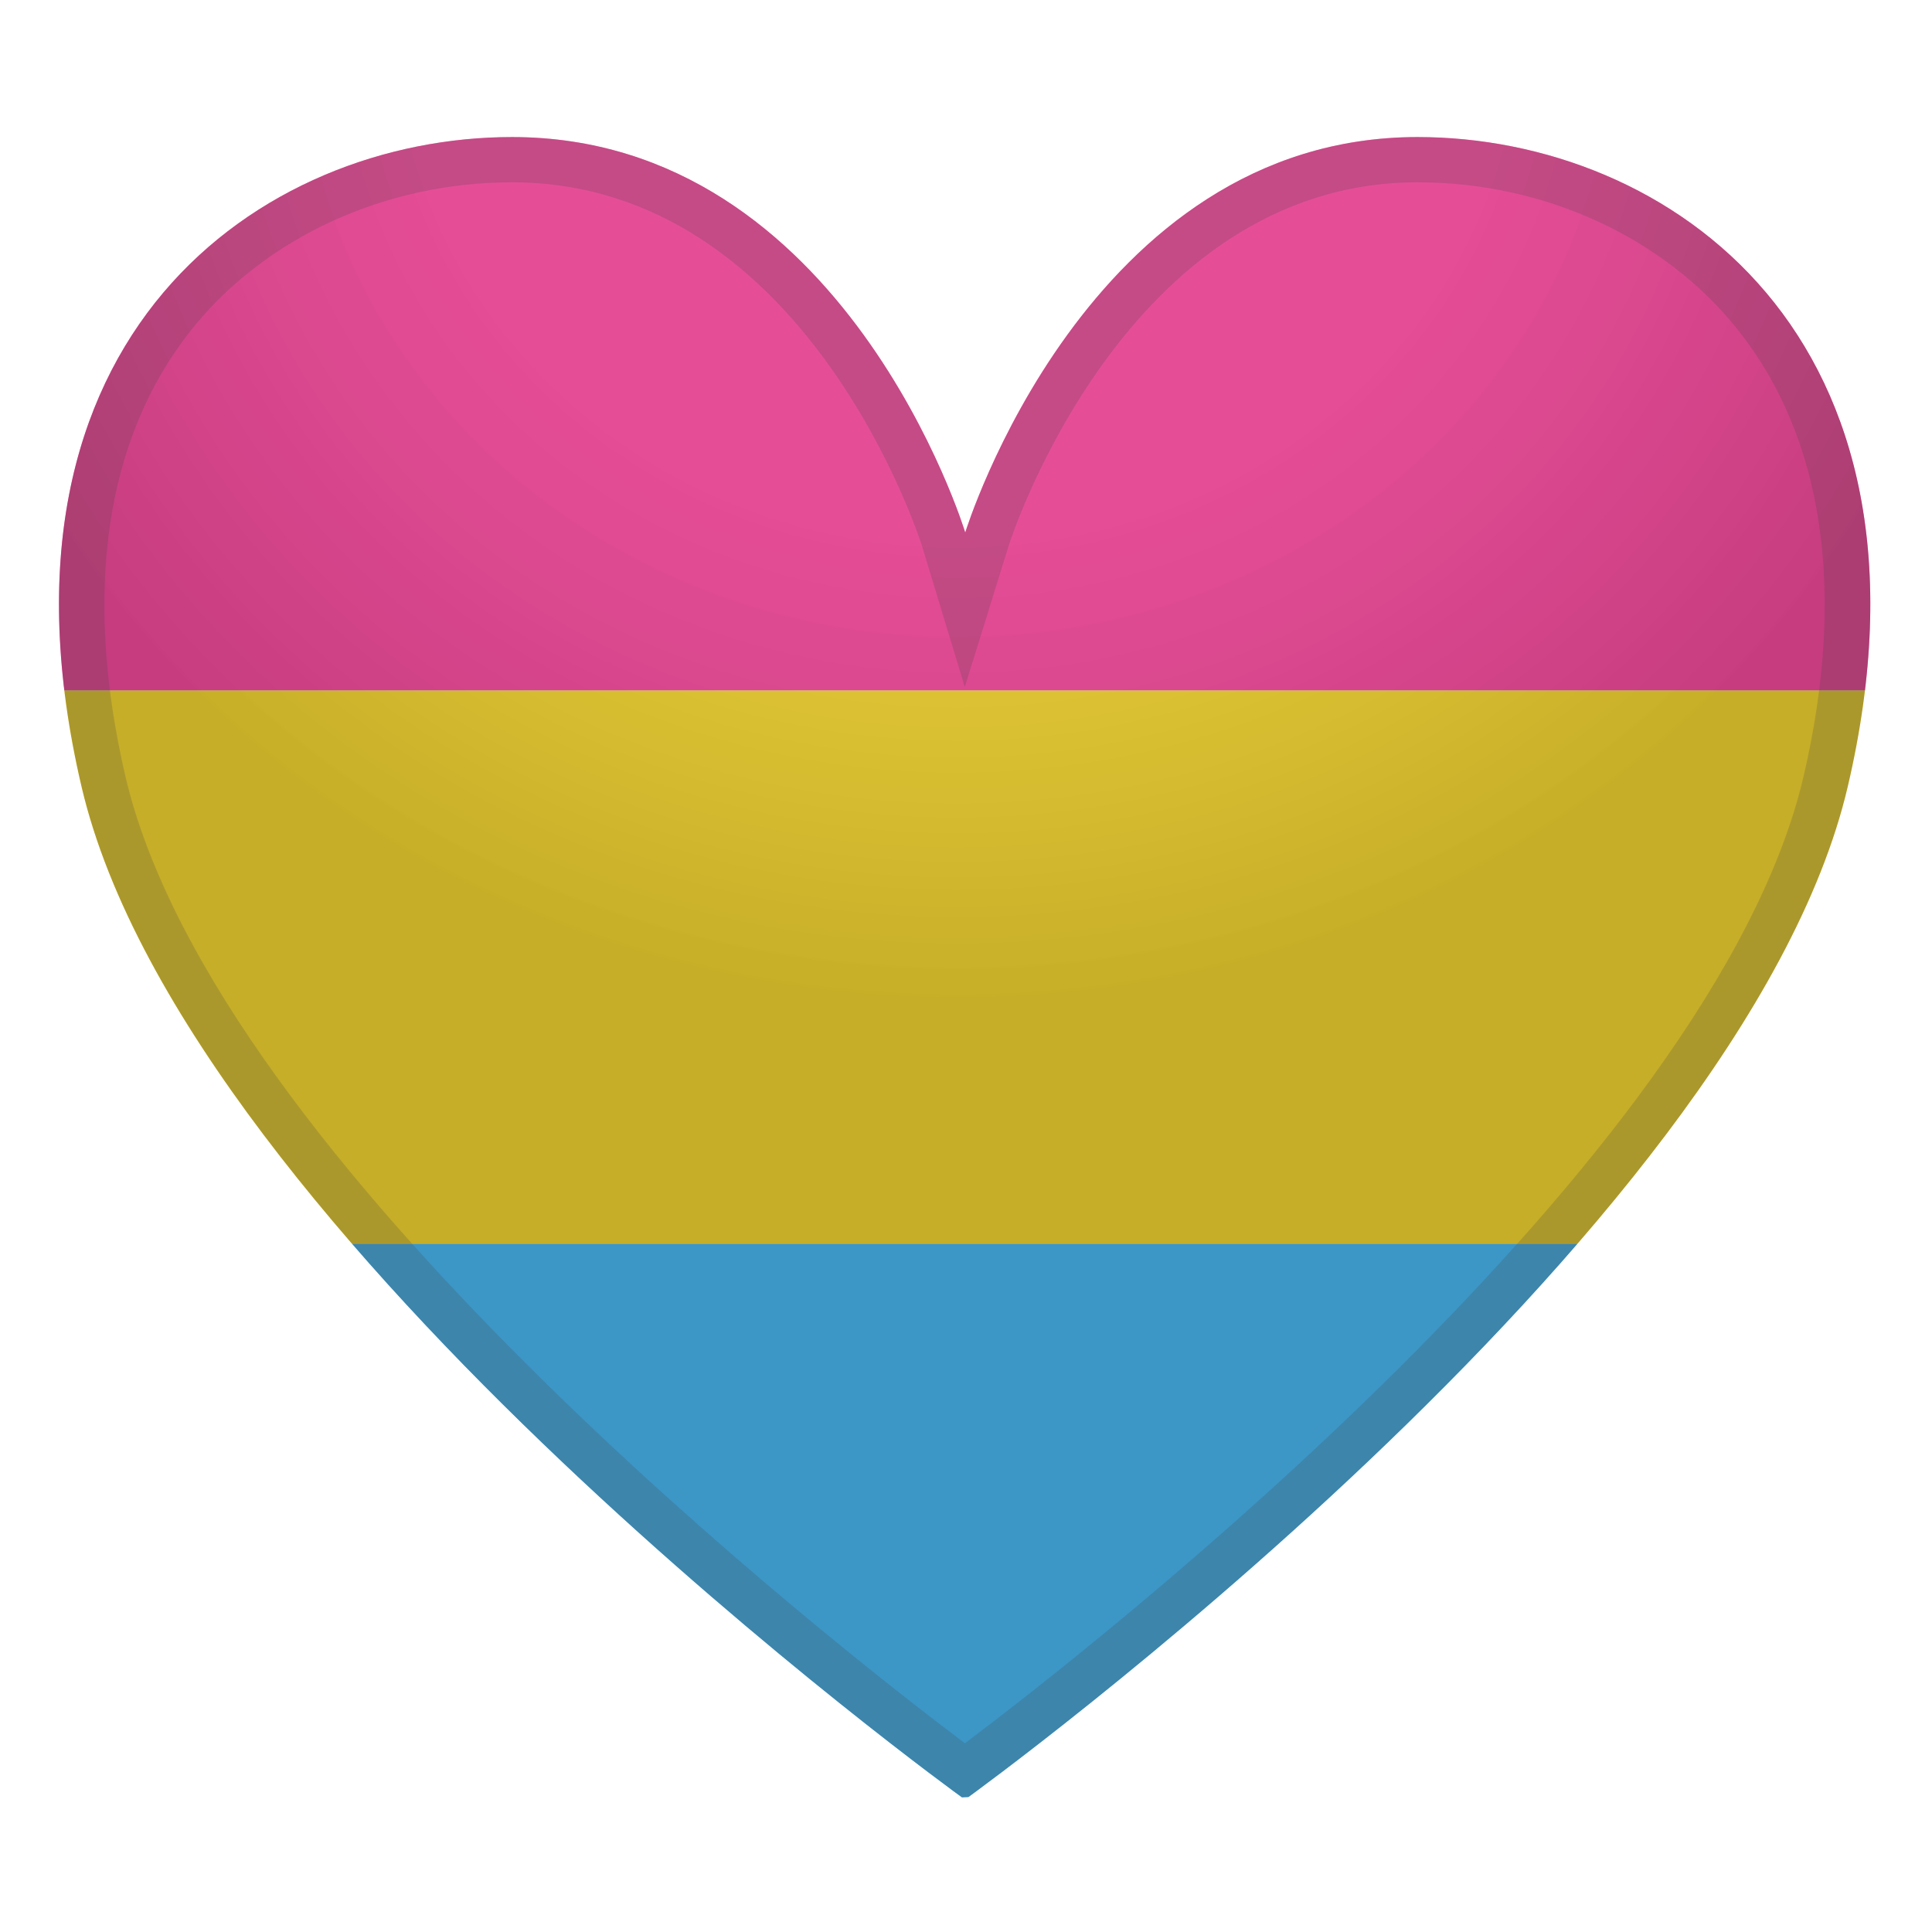
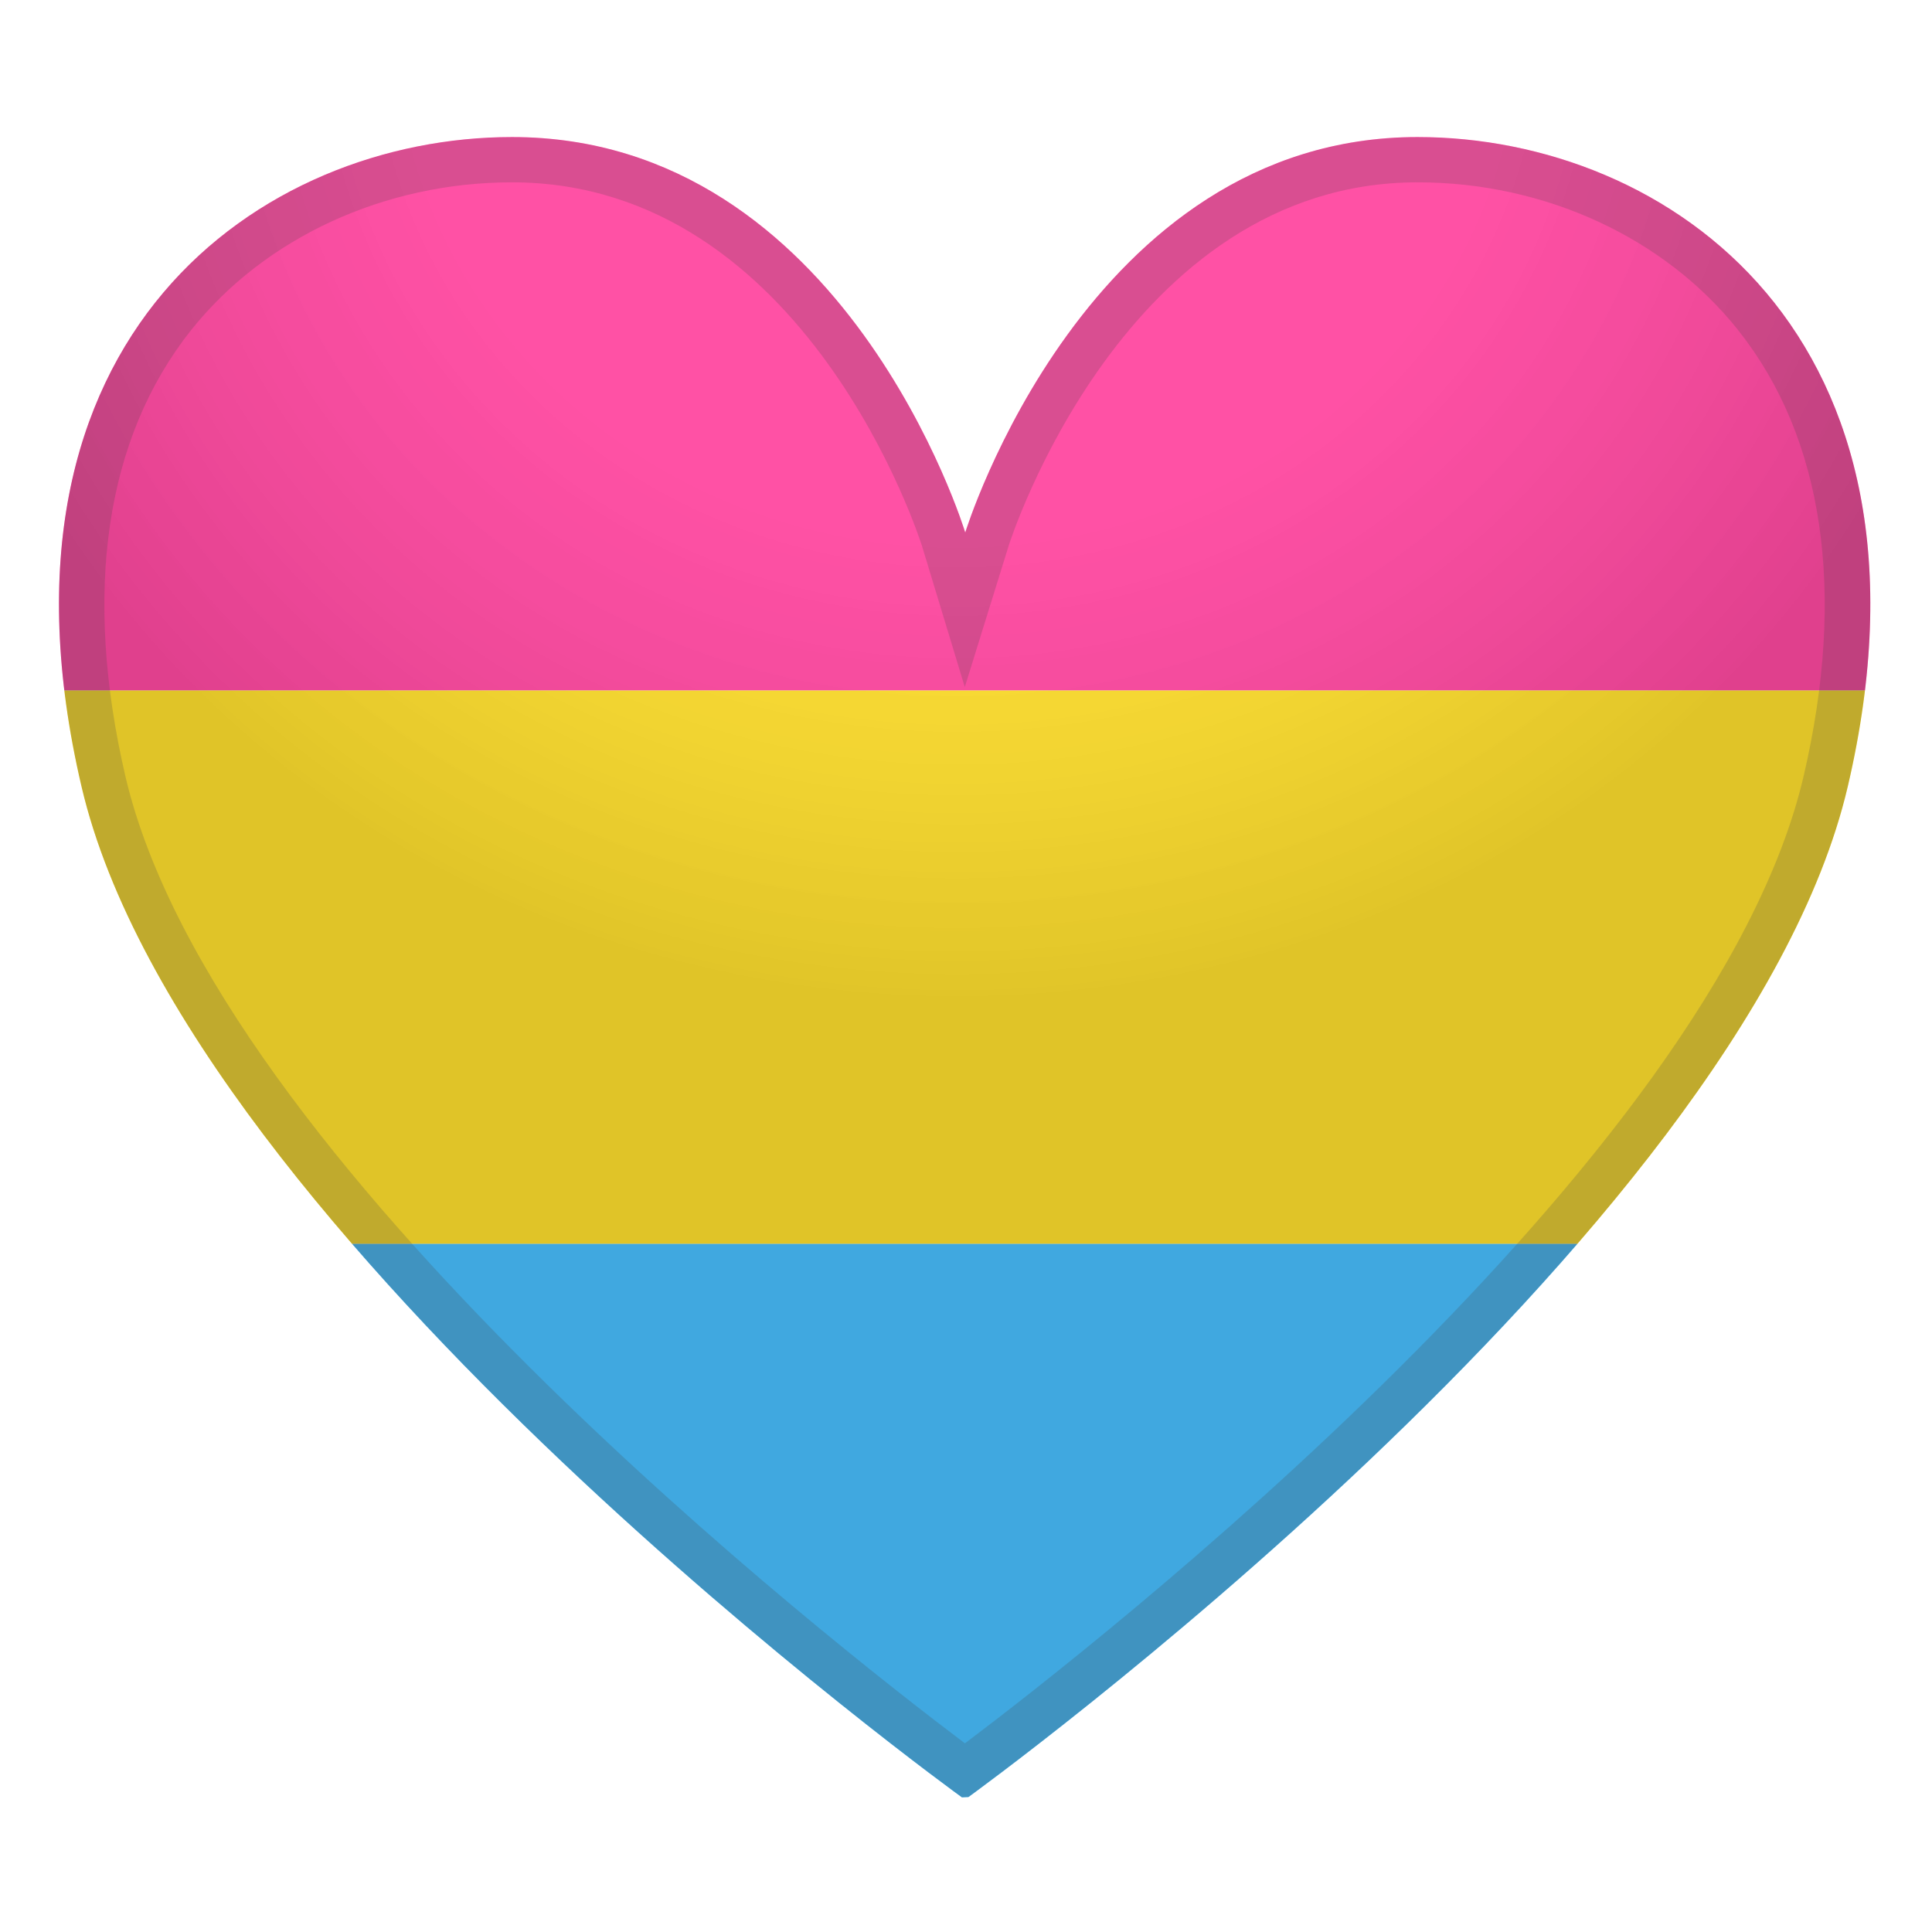
<svg xmlns="http://www.w3.org/2000/svg" enable-background="new 0 0 128 128" viewBox="0 0 128 128">
  <radialGradient id="a" cx="63.41" cy="-3.001" r="76.735" gradientTransform="matrix(.9985 0 0 .9337 .0985 4.2468)" gradientUnits="userSpaceOnUse">
-     <stop stop-color="#ADADAD" stop-opacity="0.318" offset=".475" />
-     <stop stop-color="#696969" stop-opacity="0.38" offset=".913" />
+     <stop stop-color="#FFF" stop-opacity="0.216" offset=".475" />
+     <stop stop-color="#8F8F8F" stop-opacity="0.279" offset=".913" />
  </radialGradient>
  <clipPath id="h">
    <path d="m93.92 9.08c-21.92 0-29.97 26.2-29.97 26.2s-7.95-26.2-30.03-26.2c-16.59 0-35.51 13.15-28.52 43.03 6.99 29.89 58.33 66.97 58.33 66.97l0.43-0.02s51.27-37.06 58.26-66.95c6.99-29.88-11.91-43.03-28.5-43.03z" />
  </clipPath>
  <g clip-path="url(#h)">
    <path d="M0 9.08H128v36.67H0z" fill="#FF218C" />
    <path d="M0 45.75H128v36.66H0z" fill="#FFD800" />
    <path d="M0 82.41H128v36.67H0z" fill="#21B1FF" />
    <path d="M0 0H128V128H0z" fill="url(#a)" />
    <path d="m93.92 12.08c8.44 0 16.38 3.67 21.25 9.81 5.67 7.15 7.16 17.37 4.32 29.55-5.99 25.62-47.08 57.67-55.56 64.06-8.55-6.44-49.63-38.47-55.62-64.06-2.83-12.18-1.34-22.39 4.33-29.54 4.88-6.15 12.83-9.82 21.28-9.82 19.55 0 27.08 23.84 27.16 24.08l2.84 9.36 2.9-9.34c0.07-0.25 7.69-24.1 27.1-24.1m0-3c-21.92 0-29.97 26.2-29.97 26.2s-7.95-26.2-30.03-26.2c-16.59 0-35.51 13.15-28.52 43.03 6.99 29.89 58.33 66.97 58.33 66.97l0.43-0.02s51.27-37.06 58.26-66.95c6.99-29.88-11.91-43.03-28.5-43.03z" fill="#424242" opacity=".2" />
  </g>
</svg>
